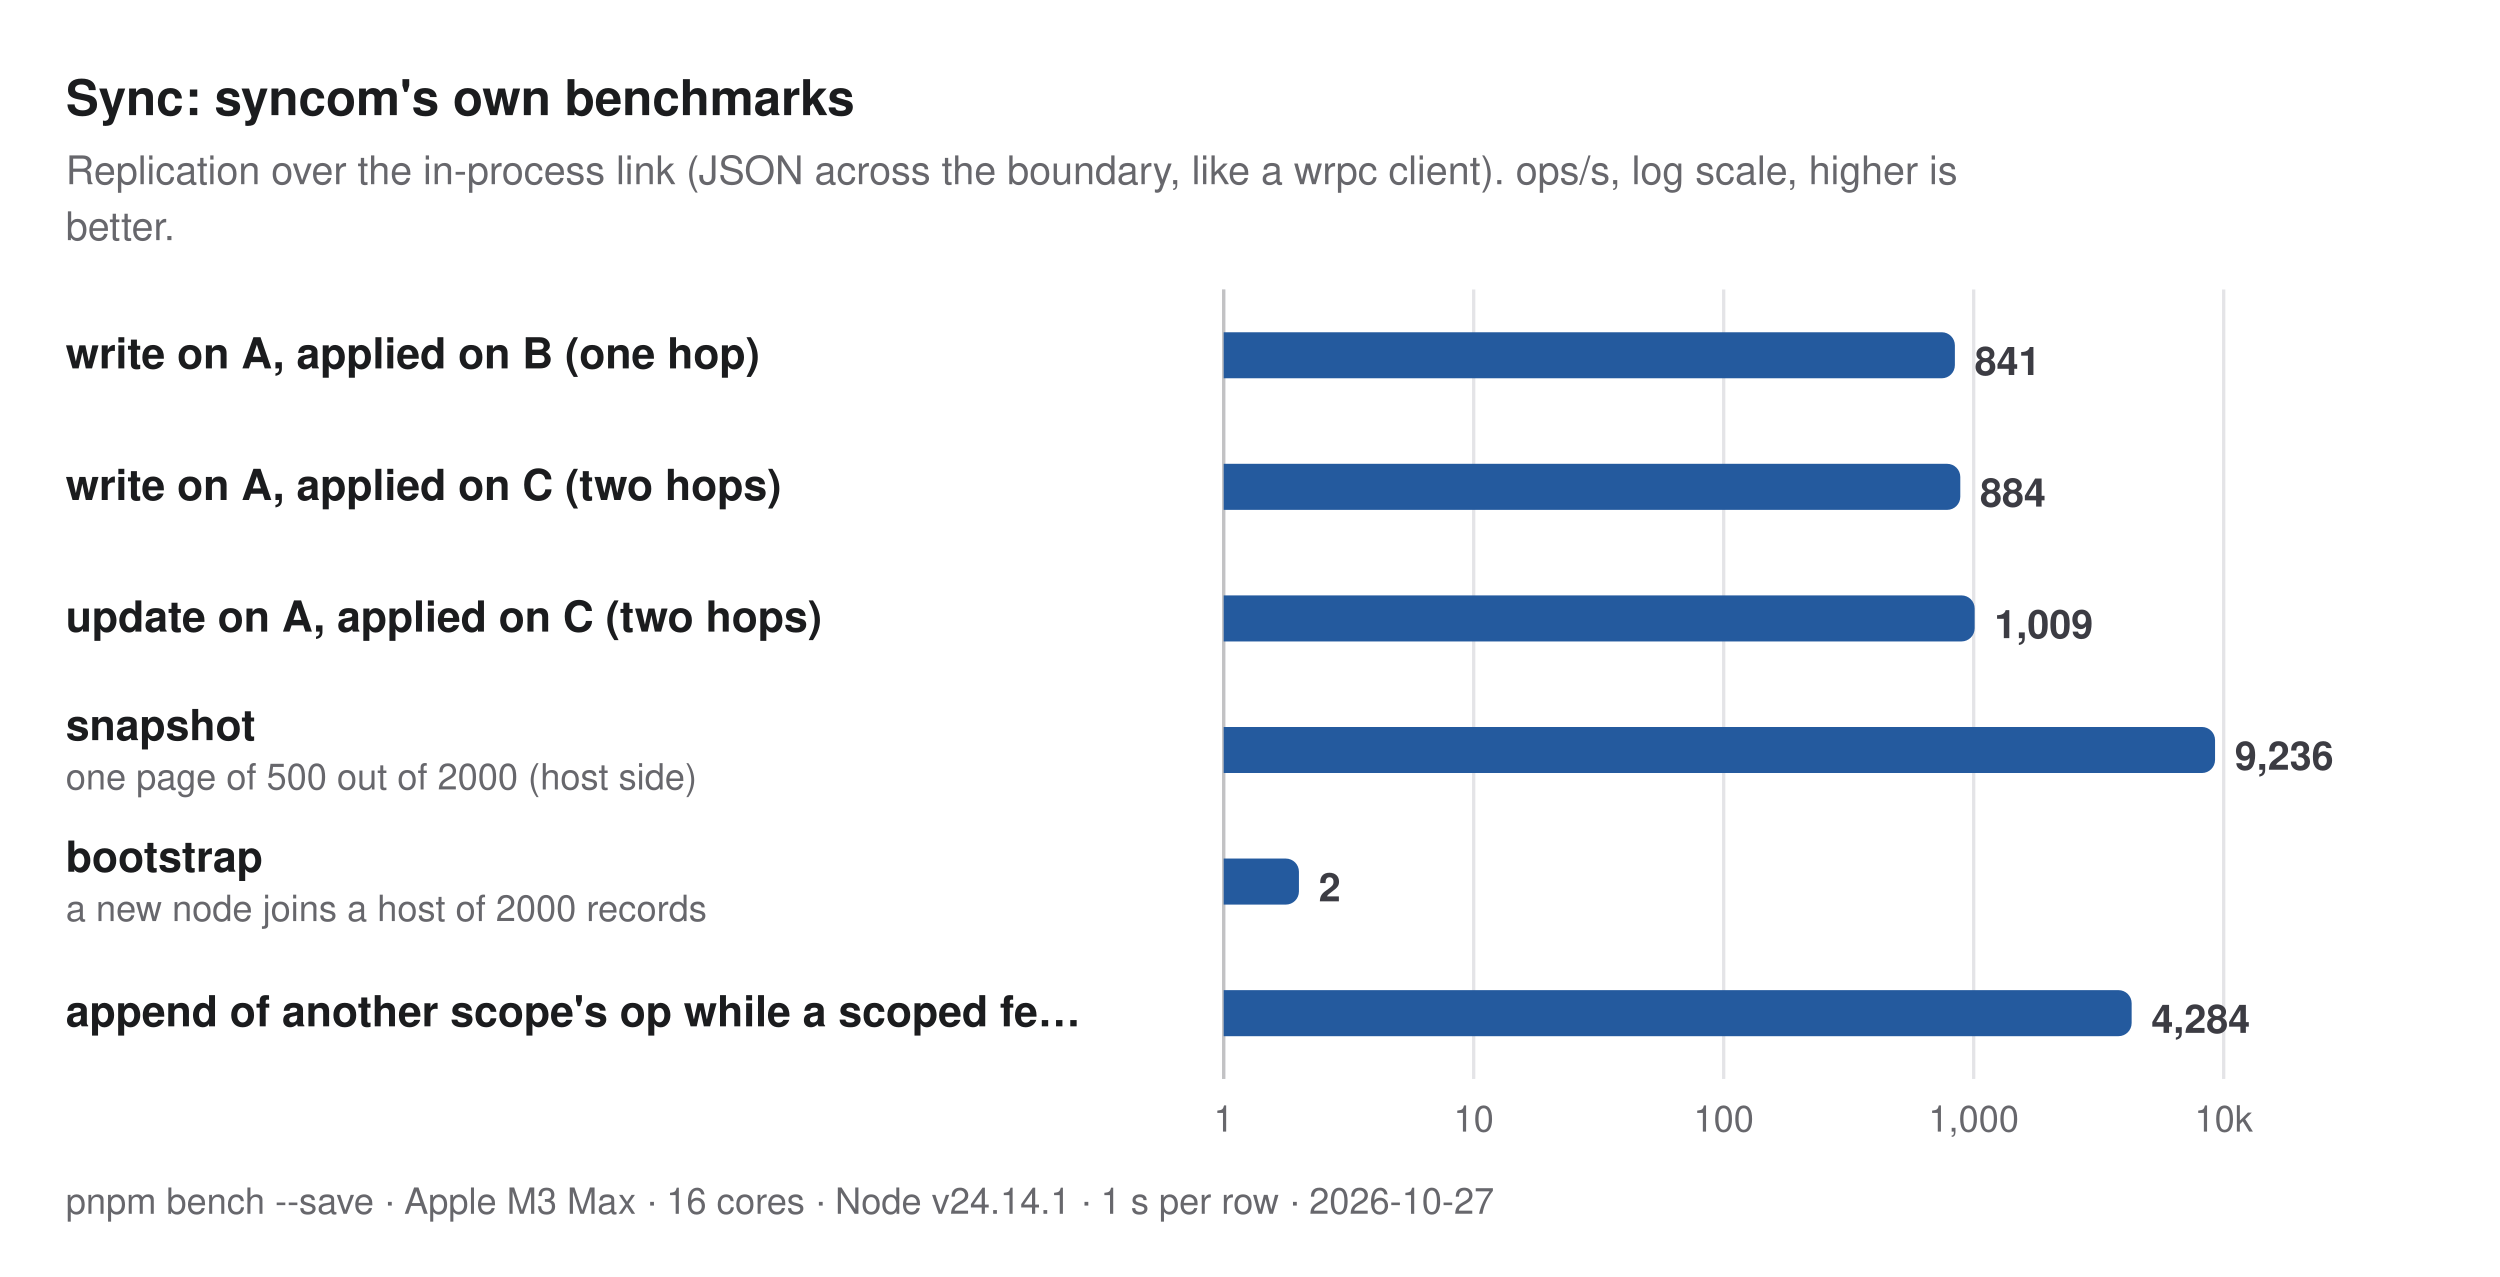
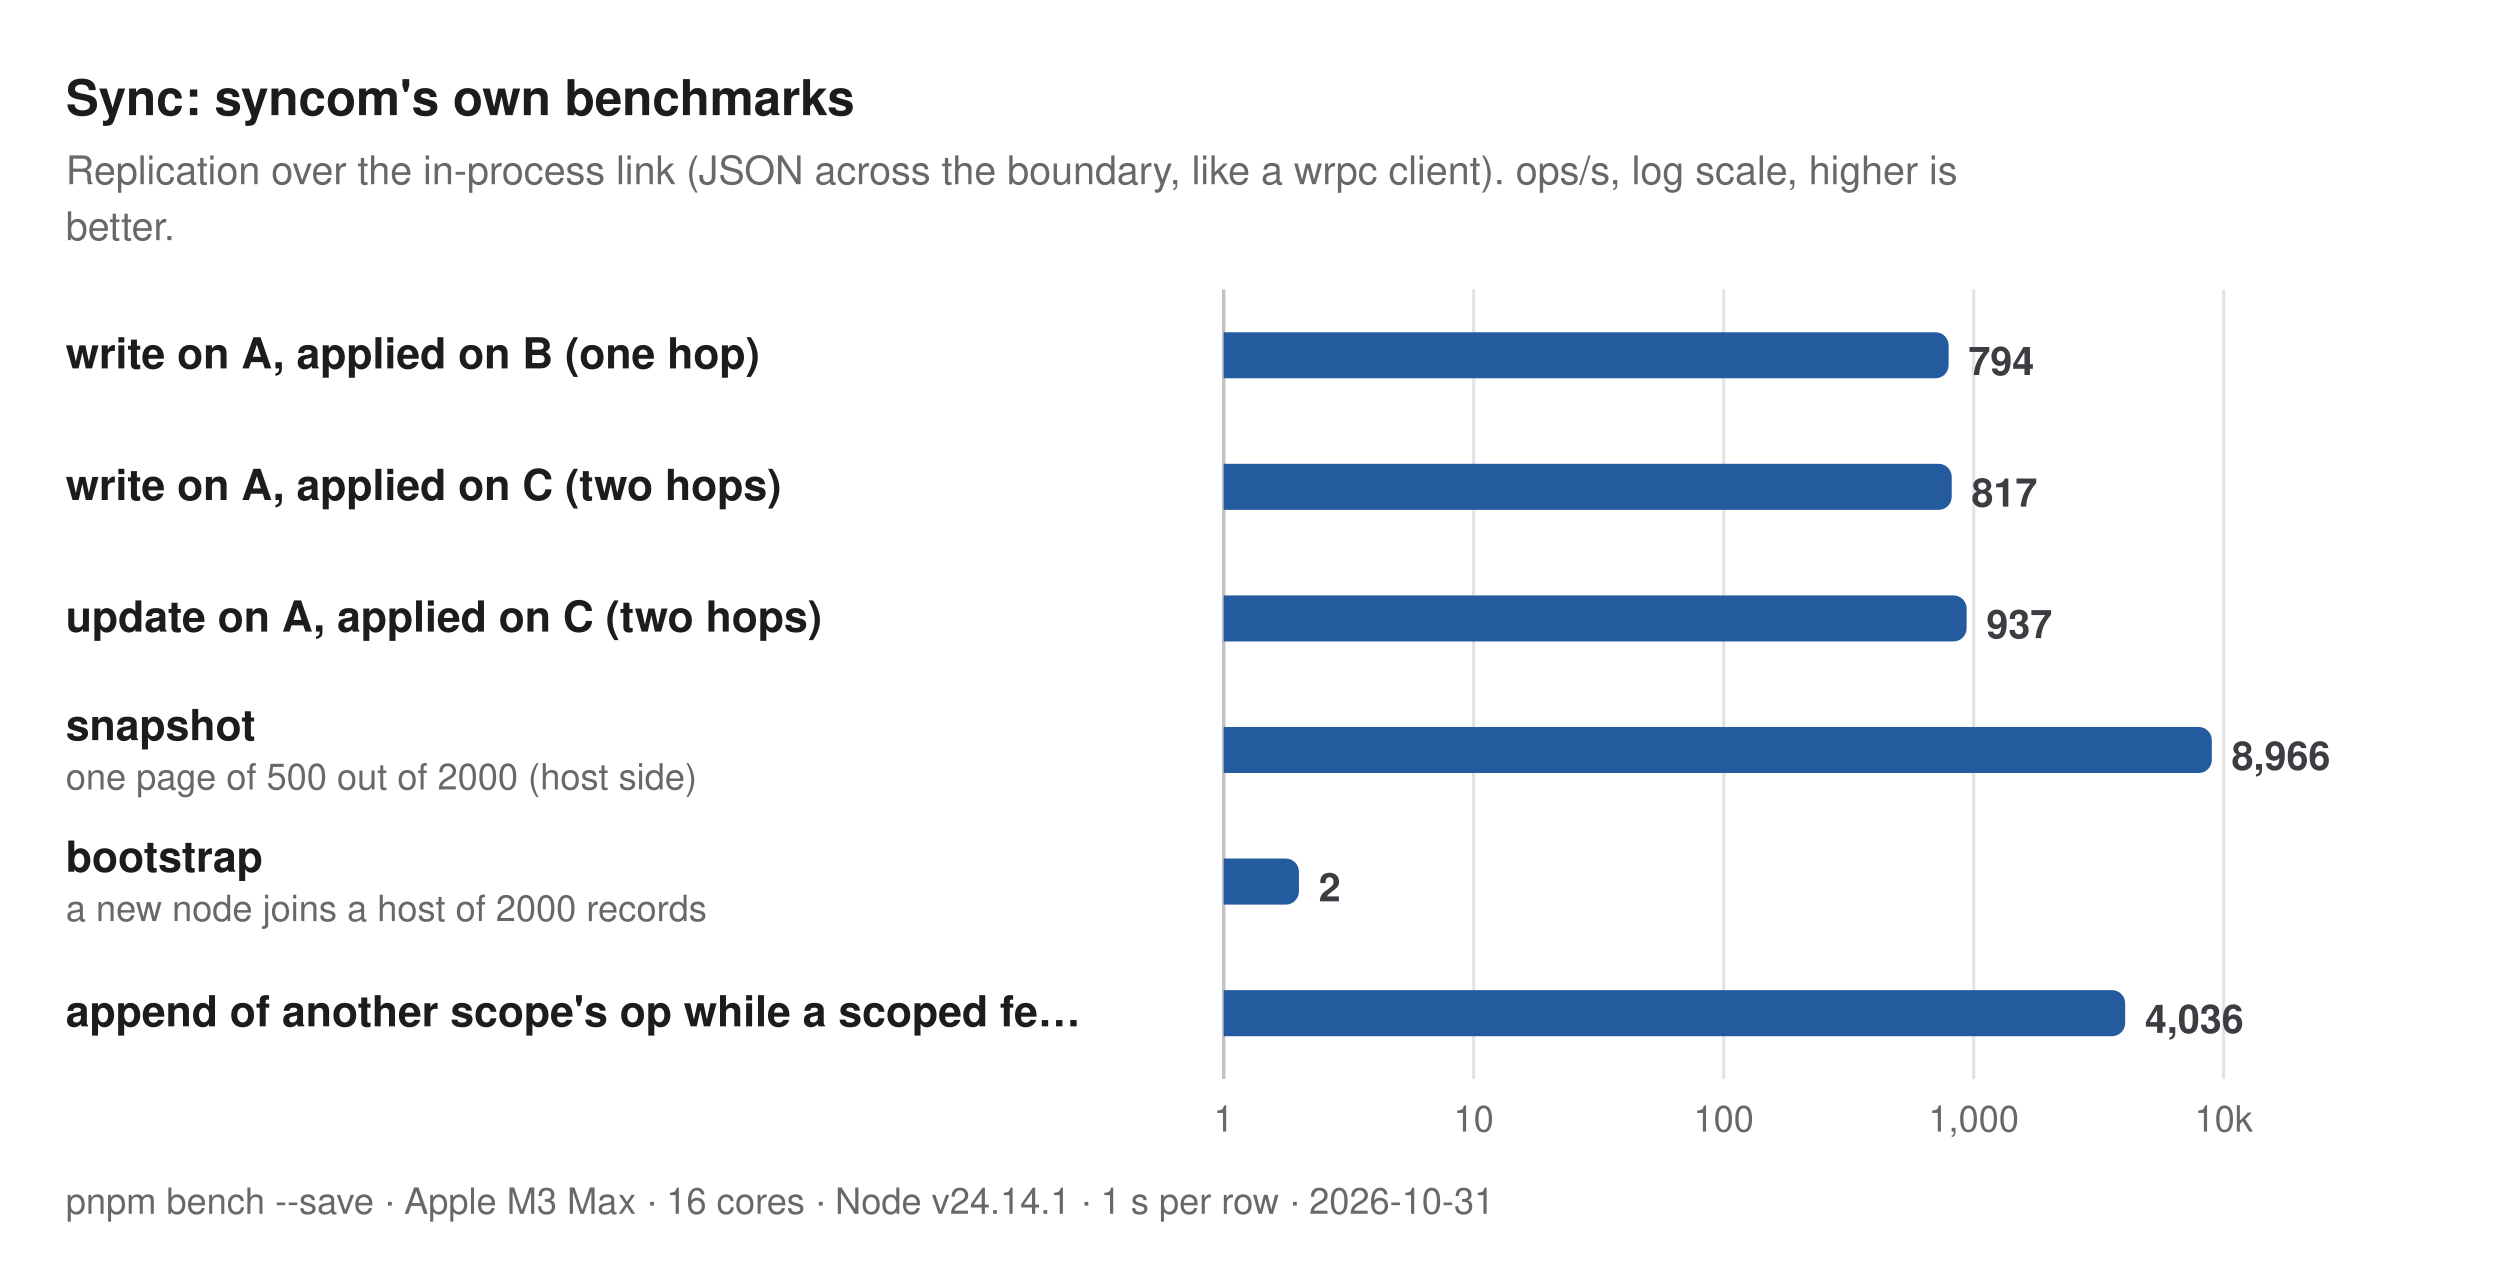
<svg xmlns="http://www.w3.org/2000/svg" width="760" height="388" viewBox="0 0 760 388" role="img" aria-label="Sync: syncom's own benchmarks. Replication over the in-process link (JSON across the boundary, like a wrpc client). ops/s, log scale, higher is better.">
  <style>
  text { font-family: -apple-system, BlinkMacSystemFont, "Segoe UI", Helvetica, Arial, sans-serif; }
  .title { font-size: 15px; font-weight: 700; fill: #1b1c1e; }
  .subtitle, .caption { font-size: 12px; fill: #67676c; }
  .caption { font-size: 11px; }
  .group { font-size: 11px; font-weight: 600; letter-spacing: 0.06em; fill: #67676c; }
  .label { font-size: 13px; font-weight: 600; fill: #1b1c1e; }
  .label.primary, .label.secondary { font-weight: 700; }
  .sublabel { font-size: 11px; fill: #67676c; }
  .value { font-size: 12px; font-weight: 600; fill: #3c3c43; font-variant-numeric: tabular-nums; }
  .value.small { font-size: 10px; }
  .legend { font-size: 11px; fill: #3c3c43; }
  .tick { font-size: 11px; fill: #67676c; font-variant-numeric: tabular-nums; }
  .grid { stroke: #e4e4e7; stroke-width: 1; }
  .axis { stroke: #c2c2c4; stroke-width: 1; }
  .ref { stroke: #67676c; stroke-width: 1; stroke-dasharray: 3 3; }
  .bar { fill: #c4c6cc; }
  .bar.primary { fill: #245a9e; }
  .bar.secondary { fill: #5e9be6; }
  @media (prefers-color-scheme: dark) {
    .title, .label { fill: #dfdfd6; }
    .subtitle, .caption, .group, .sublabel, .tick { fill: #98989f; }
    .value, .legend { fill: #c2c2c4; }
    .grid { stroke: #2e2e32; }
    .axis { stroke: #48484c; }
    .ref { stroke: #98989f; }
    .bar { fill: #46474e; }
    .bar.primary { fill: #8dbcf2; }
    .bar.secondary { fill: #3d7bd0; }
  }
</style>
  <text class="title" x="20" y="35">Sync: syncom's own benchmarks</text>
  <text class="subtitle" x="20" y="56">Replication over the in-process link (JSON across the boundary, like a wrpc client). ops/s, log scale, higher is</text>
  <text class="subtitle" x="20" y="73">better.</text>
  <line class="grid" x1="372" y1="88" x2="372" y2="328" />
  <text class="tick" x="372" y="344" text-anchor="middle">1</text>
  <line class="grid" x1="448" y1="88" x2="448" y2="328" />
  <text class="tick" x="448" y="344" text-anchor="middle">10</text>
  <line class="grid" x1="524" y1="88" x2="524" y2="328" />
  <text class="tick" x="524" y="344" text-anchor="middle">100</text>
  <line class="grid" x1="600" y1="88" x2="600" y2="328" />
  <text class="tick" x="600" y="344" text-anchor="middle">1,000</text>
  <line class="grid" x1="676" y1="88" x2="676" y2="328" />
  <text class="tick" x="676" y="344" text-anchor="middle">10k</text>
  <line class="axis" x1="372" y1="88" x2="372" y2="328" />
  <g>
    <text class="label primary" x="20" y="112">write on A, applied on B (one hop)</text>
-     <path class="bar primary" d="M372,101H590.284A4,4 0 0 1 594.284,105V111A4,4 0 0 1 590.284,115H372Z" />
-     <text class="value" x="600.284" y="114">841</text>
+     <path class="bar primary" d="M372,101H588.386A4,4 0 0 1 592.386,105V111A4,4 0 0 1 588.386,115H372Z" />
+     <text class="value" x="598.386" y="114">794</text>
  </g>
  <g>
    <text class="label primary" x="20" y="152">write on A, applied on C (two hops)</text>
-     <path class="bar primary" d="M372,141H591.93A4,4 0 0 1 595.93,145V151A4,4 0 0 1 591.93,155H372Z" />
-     <text class="value" x="601.93" y="154">884</text>
+     <path class="bar primary" d="M372,141H589.329A4,4 0 0 1 593.329,145V151A4,4 0 0 1 589.329,155H372Z" />
+     <text class="value" x="599.329" y="154">817</text>
  </g>
  <g>
    <text class="label primary" x="20" y="192">update on A, applied on C (two hops)</text>
-     <path class="bar primary" d="M372,181H596.296A4,4 0 0 1 600.296,185V191A4,4 0 0 1 596.296,195H372Z" />
-     <text class="value" x="606.296" y="194">1,009</text>
+     <path class="bar primary" d="M372,181H593.852A4,4 0 0 1 597.852,185V191A4,4 0 0 1 593.852,195H372Z" />
+     <text class="value" x="603.852" y="194">937</text>
  </g>
  <g>
    <text class="label primary" x="20" y="225">snapshot</text>
    <text class="sublabel" x="20" y="240">one page of 500 out of 2000 (host side)</text>
-     <path class="bar primary" d="M372,221H669.377A4,4 0 0 1 673.377,225V231A4,4 0 0 1 669.377,235H372Z" />
-     <text class="value" x="679.377" y="234">9,236</text>
+     <path class="bar primary" d="M372,221H668.398A4,4 0 0 1 672.398,225V231A4,4 0 0 1 668.398,235H372Z" />
+     <text class="value" x="678.398" y="234">8,966</text>
  </g>
  <g>
    <text class="label primary" x="20" y="265">bootstrap</text>
    <text class="sublabel" x="20" y="280">a new node joins a host of 2000 records</text>
    <path class="bar primary" d="M372,261H390.878A4,4 0 0 1 394.878,265V271A4,4 0 0 1 390.878,275H372Z" />
    <text class="value" x="400.878" y="274">2</text>
  </g>
  <g>
    <text class="label primary" x="20" y="312">append of another scope's op while a scoped fe…</text>
-     <path class="bar primary" d="M372,301H644.021A4,4 0 0 1 648.021,305V311A4,4 0 0 1 644.021,315H372Z" />
-     <text class="value" x="654.021" y="314">4,284</text>
+     <path class="bar primary" d="M372,301H642.052A4,4 0 0 1 646.052,305V311A4,4 0 0 1 642.052,315H372Z" />
+     <text class="value" x="652.052" y="314">4,036</text>
  </g>
-   <text class="caption" x="20" y="369">pnpm bench --save · Apple M3 Max · 16 cores · Node v24.14.1 · 1 s per row · 2026-10-27</text>
+   <text class="caption" x="20" y="369">pnpm bench --save · Apple M3 Max · 16 cores · Node v24.14.1 · 1 s per row · 2026-10-31</text>
</svg>
